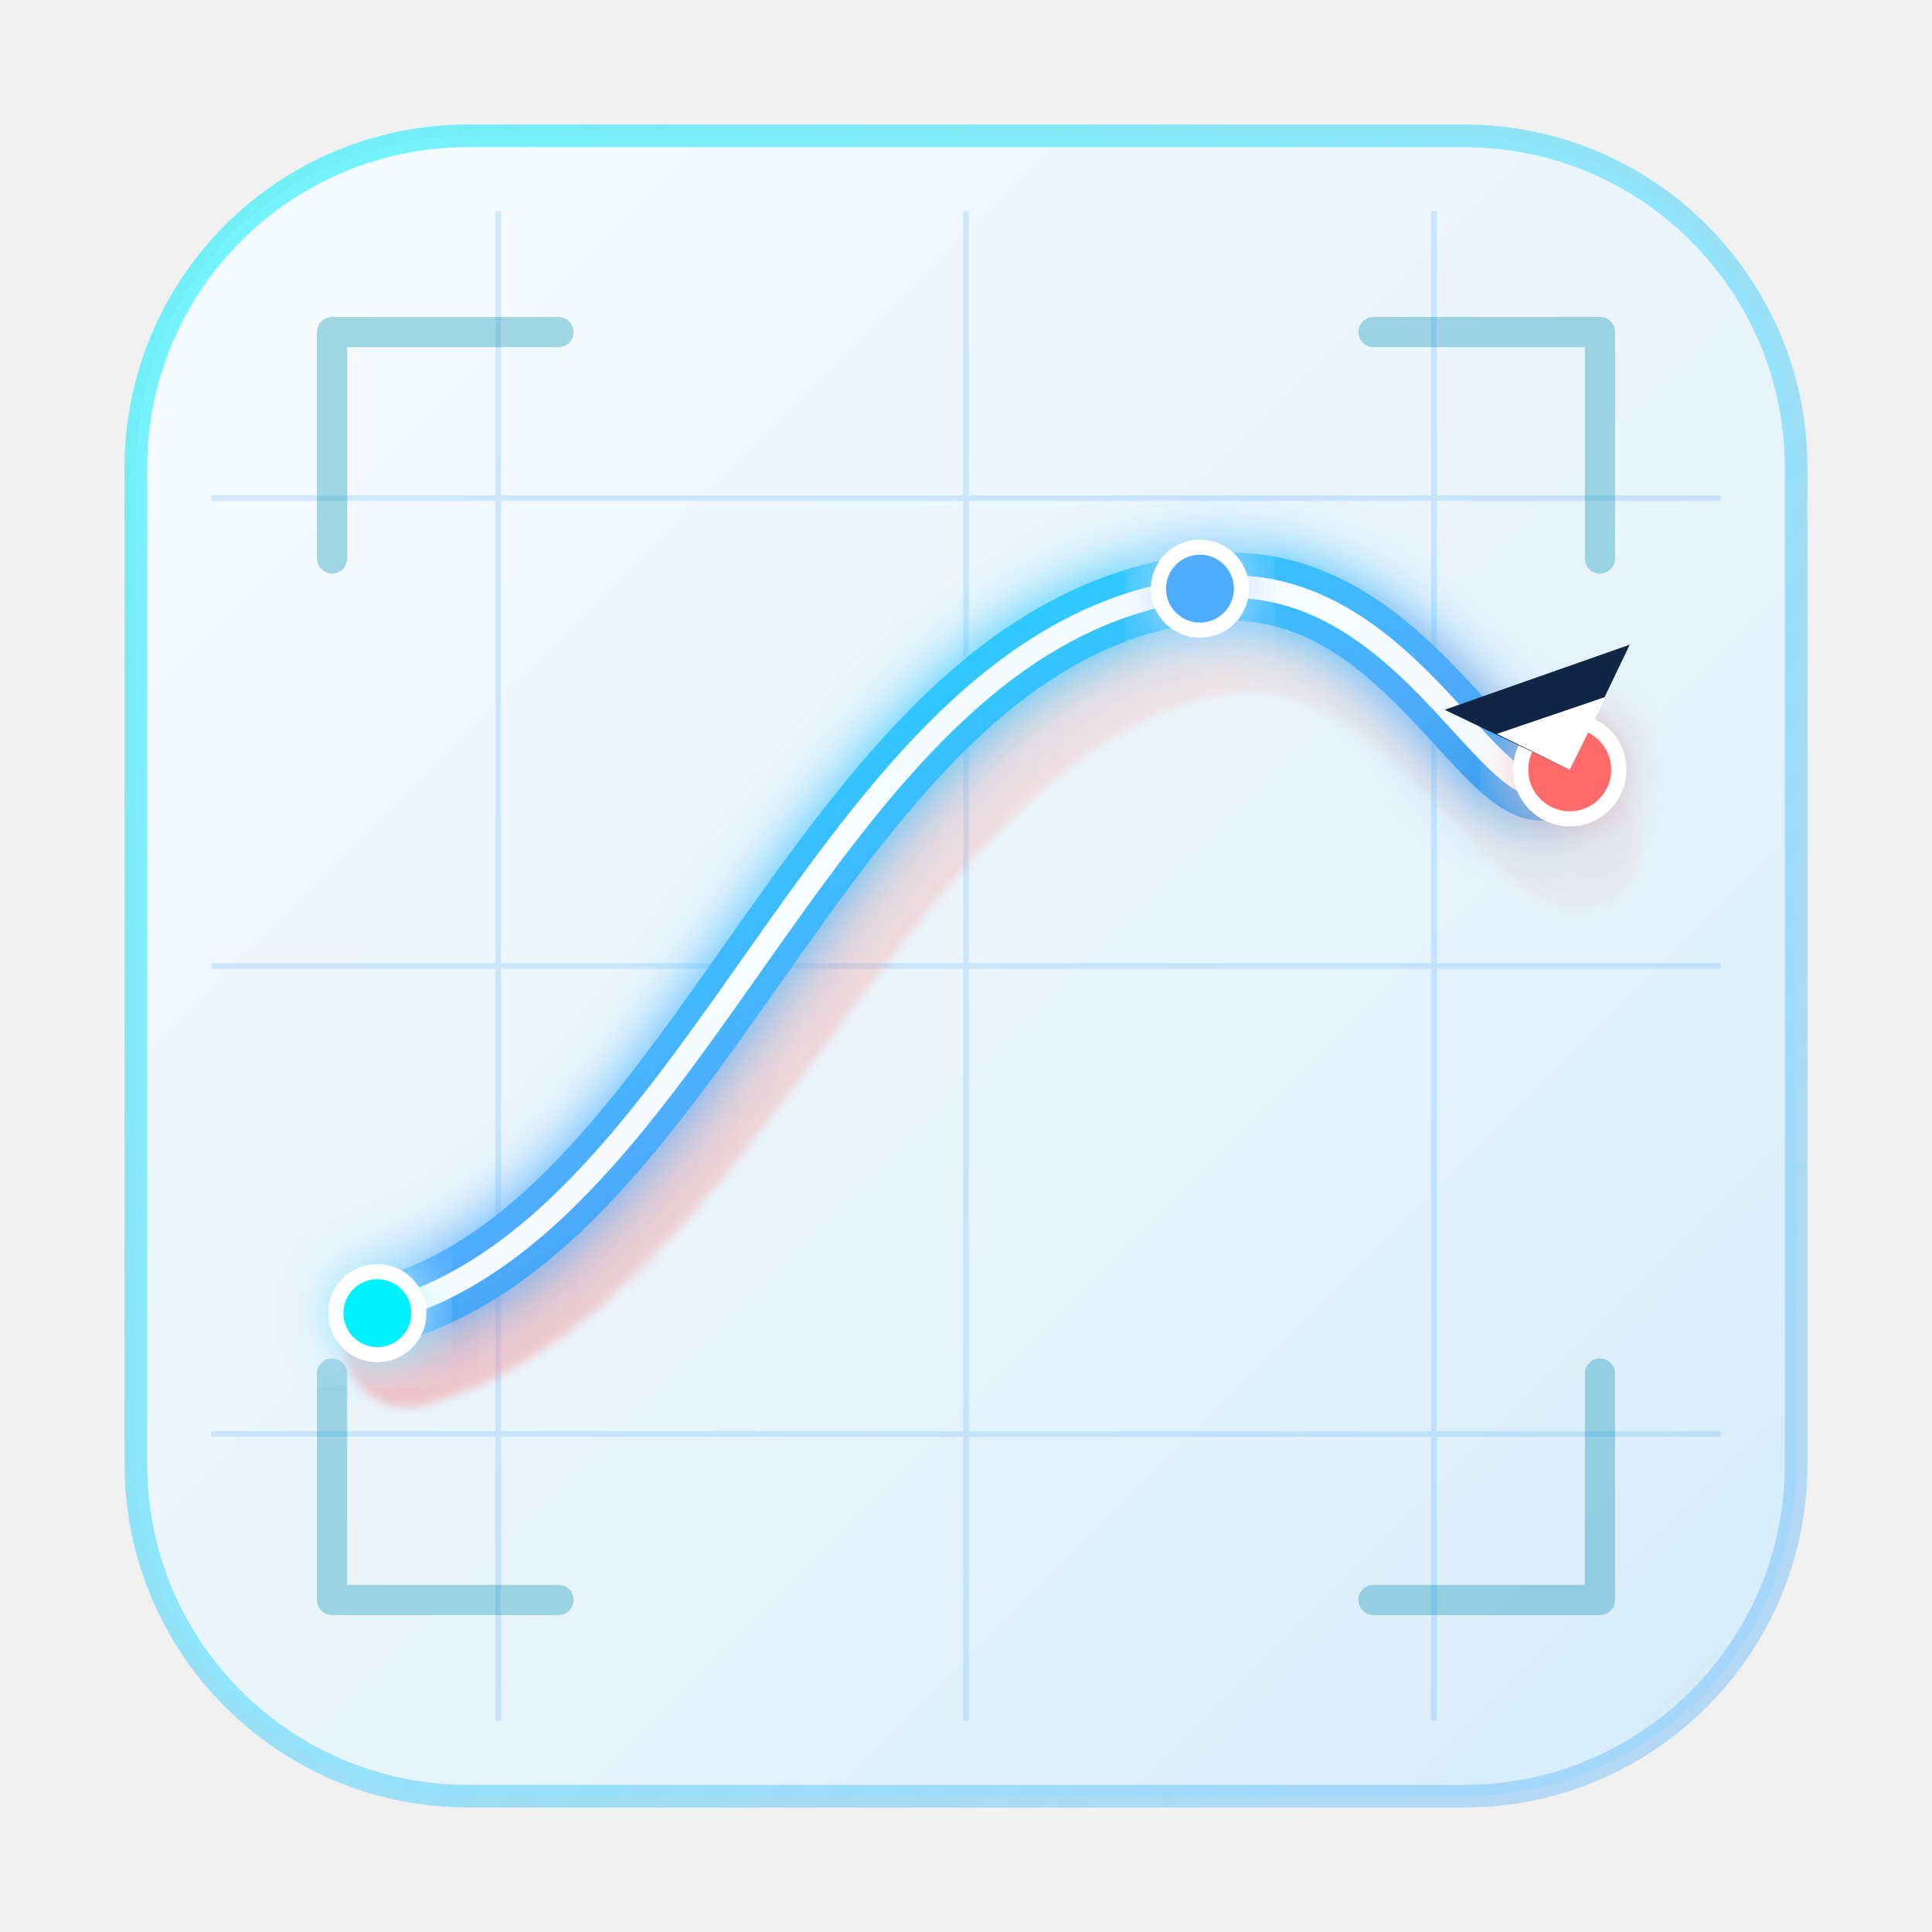
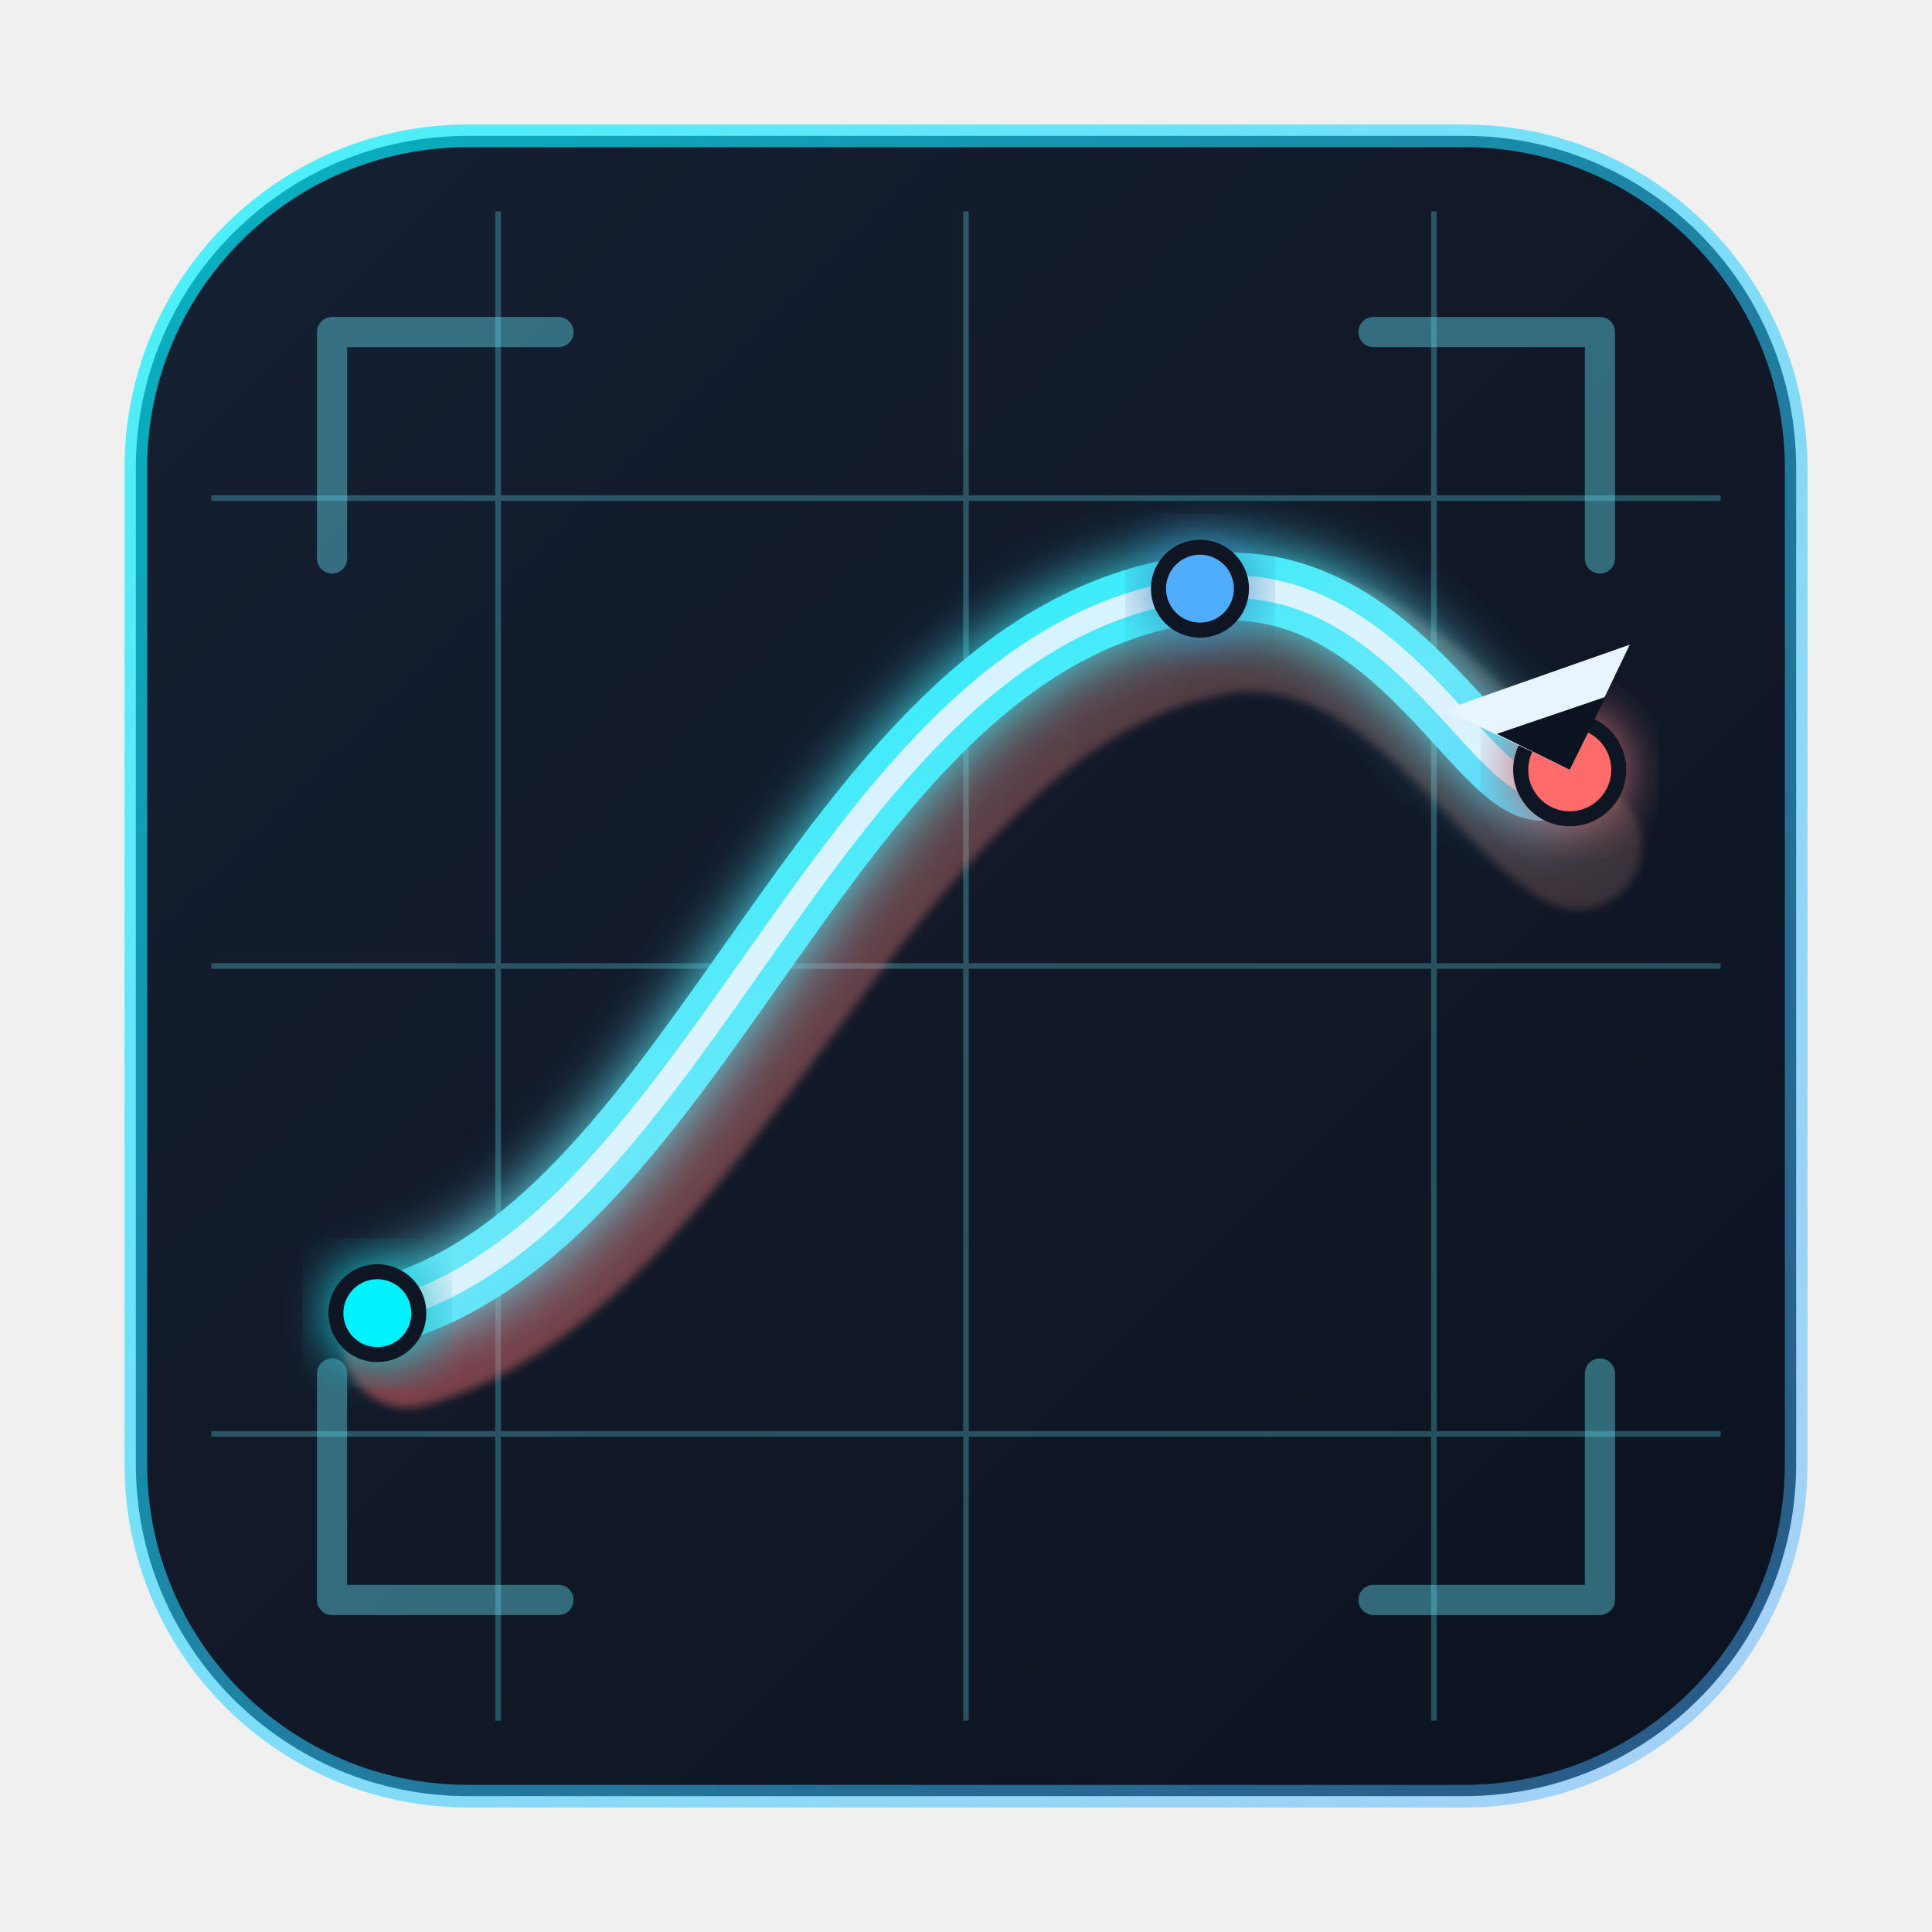
<svg xmlns="http://www.w3.org/2000/svg" viewBox="0 0 512 512" role="img" aria-label="Vectrace">
  <defs>
    <linearGradient id="panel" x1="0%" y1="0%" x2="100%" y2="100%">
-       <stop offset="0%" stop-color="#f7fbff" />
-       <stop offset="55%" stop-color="#e8f4fb" />
-       <stop offset="100%" stop-color="#d6ecfa" />
+       <stop offset="0%" stop-color="#152033" />
+       <stop offset="55%" stop-color="#111827" />
+       <stop offset="100%" stop-color="#0b1220" />
    </linearGradient>
    <linearGradient id="panel-edge" x1="0%" y1="0%" x2="100%" y2="100%">
-       <stop offset="0%" stop-color="#00f2fe" stop-opacity="0.55" />
-       <stop offset="100%" stop-color="#4facfe" stop-opacity="0.35" />
+       <stop offset="0%" stop-color="#00f2fe" stop-opacity="0.7" />
+       <stop offset="100%" stop-color="#4facfe" stop-opacity="0.45" />
    </linearGradient>
    <linearGradient id="laser" x1="0%" y1="0%" x2="100%" y2="100%">
      <stop offset="0%" stop-color="#00f2fe" />
-       <stop offset="50%" stop-color="#4facfe" />
-       <stop offset="100%" stop-color="#0077b6" />
+       <stop offset="50%" stop-color="#67e8f9" />
+       <stop offset="100%" stop-color="#4facfe" />
    </linearGradient>
    <linearGradient id="ribbon" x1="0%" y1="0%" x2="100%" y2="0%">
-       <stop offset="0%" stop-color="#ff6b6b" stop-opacity="0.35" />
-       <stop offset="100%" stop-color="#ffb199" stop-opacity="0.12" />
+       <stop offset="0%" stop-color="#ff6b6b" stop-opacity="0.45" />
+       <stop offset="100%" stop-color="#ffb199" stop-opacity="0.18" />
    </linearGradient>
    <filter id="glow" x="-40%" y="-40%" width="180%" height="180%">
      <feGaussianBlur stdDeviation="8" result="b" />
      <feMerge>
        <feMergeNode in="b" />
        <feMergeNode in="SourceGraphic" />
      </feMerge>
    </filter>
    <filter id="soft">
      <feGaussianBlur stdDeviation="1.2" />
    </filter>
  </defs>
  <rect x="36" y="36" width="440" height="440" rx="88" fill="url(#panel)" stroke="url(#panel-edge)" stroke-width="6" />
-   <g opacity="0.22" stroke="#4facfe" stroke-width="1.5" fill="none">
+   <g opacity="0.28" stroke="#67e8f9" stroke-width="1.5" fill="none">
    <path d="M132 56 V456 M256 56 V456 M380 56 V456" />
    <path d="M56 132 H456 M56 256 H456 M56 380 H456" />
  </g>
-   <g stroke="#0891b2" stroke-width="8" stroke-linecap="round" fill="none" opacity="0.35">
+   <g stroke="#67e8f9" stroke-width="8" stroke-linecap="round" fill="none" opacity="0.4">
    <path d="M88 88 H148 M88 88 V148" />
    <path d="M424 88 H364 M424 88 V148" />
    <path d="M88 424 H148 M88 424 V364" />
    <path d="M424 424 H364 M424 424 V364" />
  </g>
  <path d="M108 356 C188 334 228 188 318 168 C368 156 398 214 418 224" fill="none" stroke="url(#ribbon)" stroke-width="34" stroke-linecap="round" filter="url(#soft)" />
  <path d="M100 348 C188 326 218 168 318 156 C376 148 398 228 416 204" fill="none" stroke="url(#laser)" stroke-width="18" stroke-linecap="round" filter="url(#glow)" />
-   <path d="M100 348 C188 326 218 168 318 156 C376 148 398 228 416 204" fill="none" stroke="#ffffff" stroke-width="6" stroke-linecap="round" opacity="0.95" />
-   <circle cx="100" cy="348" r="11" fill="#00f2fe" stroke="#ffffff" stroke-width="4" filter="url(#glow)" />
-   <circle cx="318" cy="156" r="11" fill="#4facfe" stroke="#ffffff" stroke-width="4" filter="url(#glow)" />
-   <circle cx="416" cy="204" r="13" fill="#ff6b6b" stroke="#ffffff" stroke-width="4" filter="url(#glow)" />
+   <path d="M100 348 C188 326 218 168 318 156 C376 148 398 228 416 204" fill="none" stroke="#e8f4ff" stroke-width="6" stroke-linecap="round" opacity="0.9" />
+   <circle cx="100" cy="348" r="11" fill="#00f2fe" stroke="#0b1220" stroke-width="4" filter="url(#glow)" />
+   <circle cx="318" cy="156" r="11" fill="#4facfe" stroke="#0b1220" stroke-width="4" filter="url(#glow)" />
+   <circle cx="416" cy="204" r="13" fill="#ff6b6b" stroke="#0b1220" stroke-width="4" filter="url(#glow)" />
  <g transform="translate(416 204) rotate(-42)">
-     <path d="M0 0 L-14 -34 L34 -14 Z" fill="#0f2744" />
-     <path d="M0 0 L-8 -20 L20 -8 Z" fill="#ffffff" />
+     <path d="M0 0 L-14 -34 L34 -14 Z" fill="#e8f4ff" />
+     <path d="M0 0 L-8 -20 L20 -8 Z" fill="#0b1220" />
  </g>
</svg>
